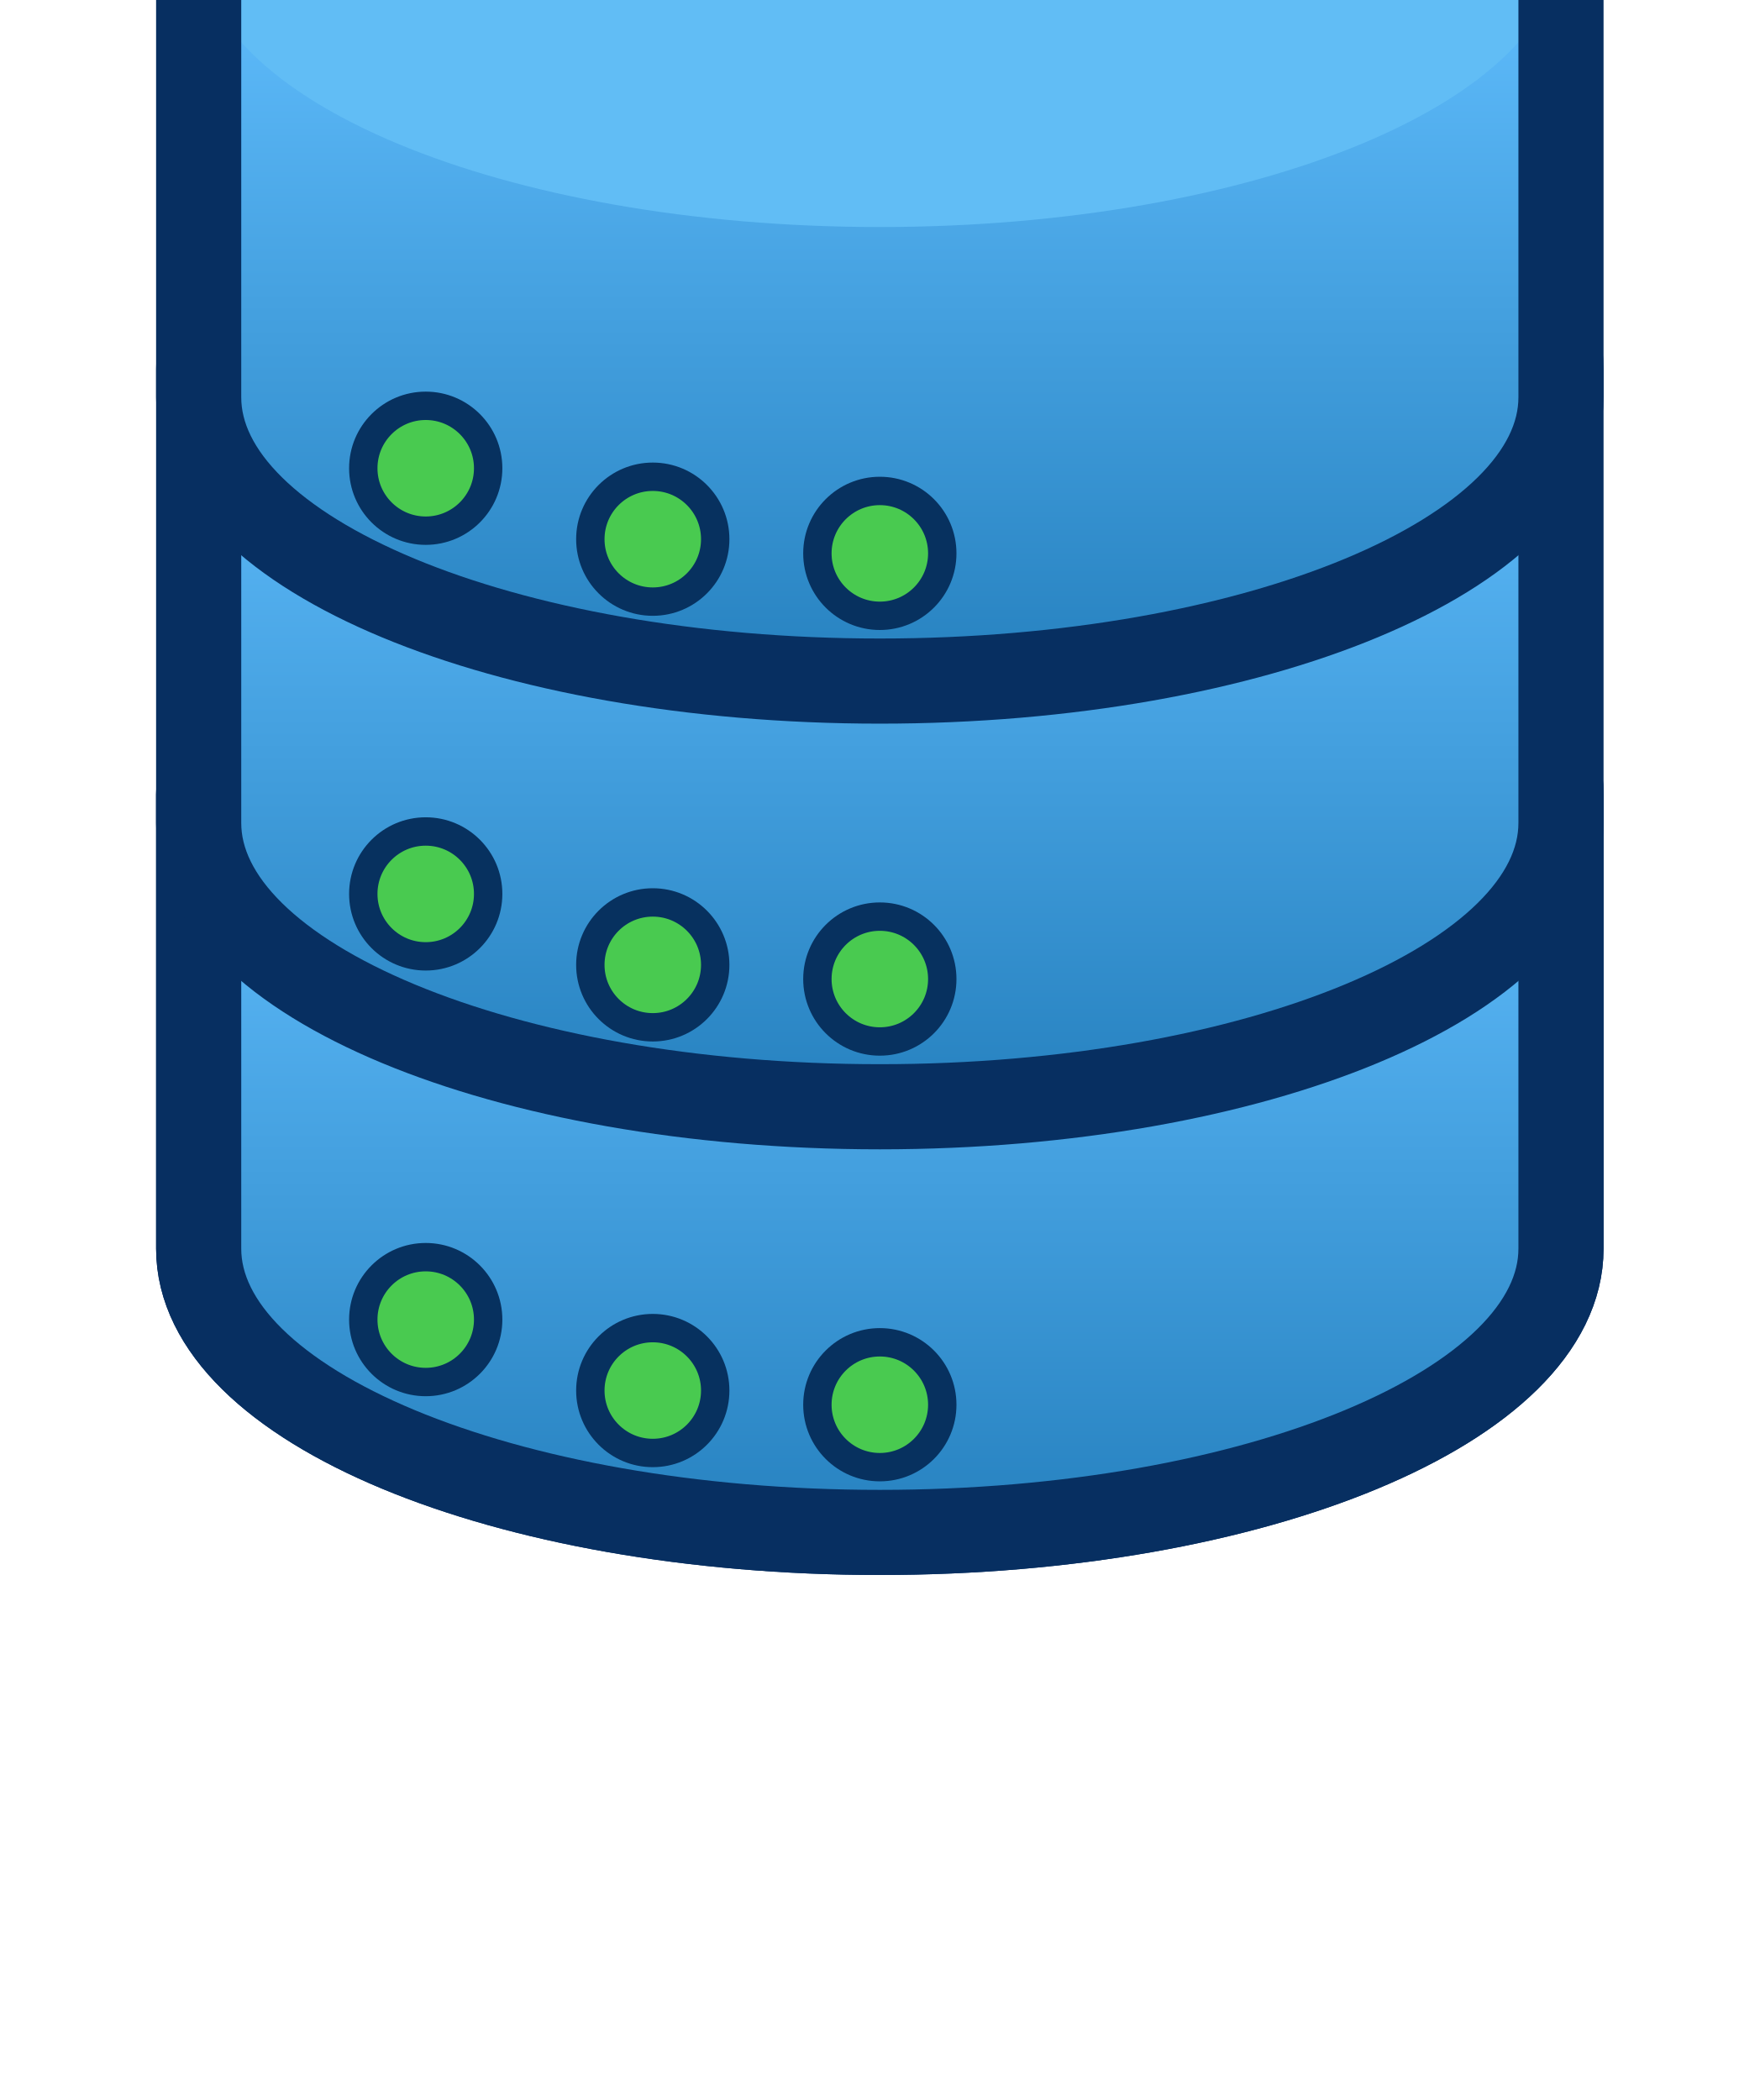
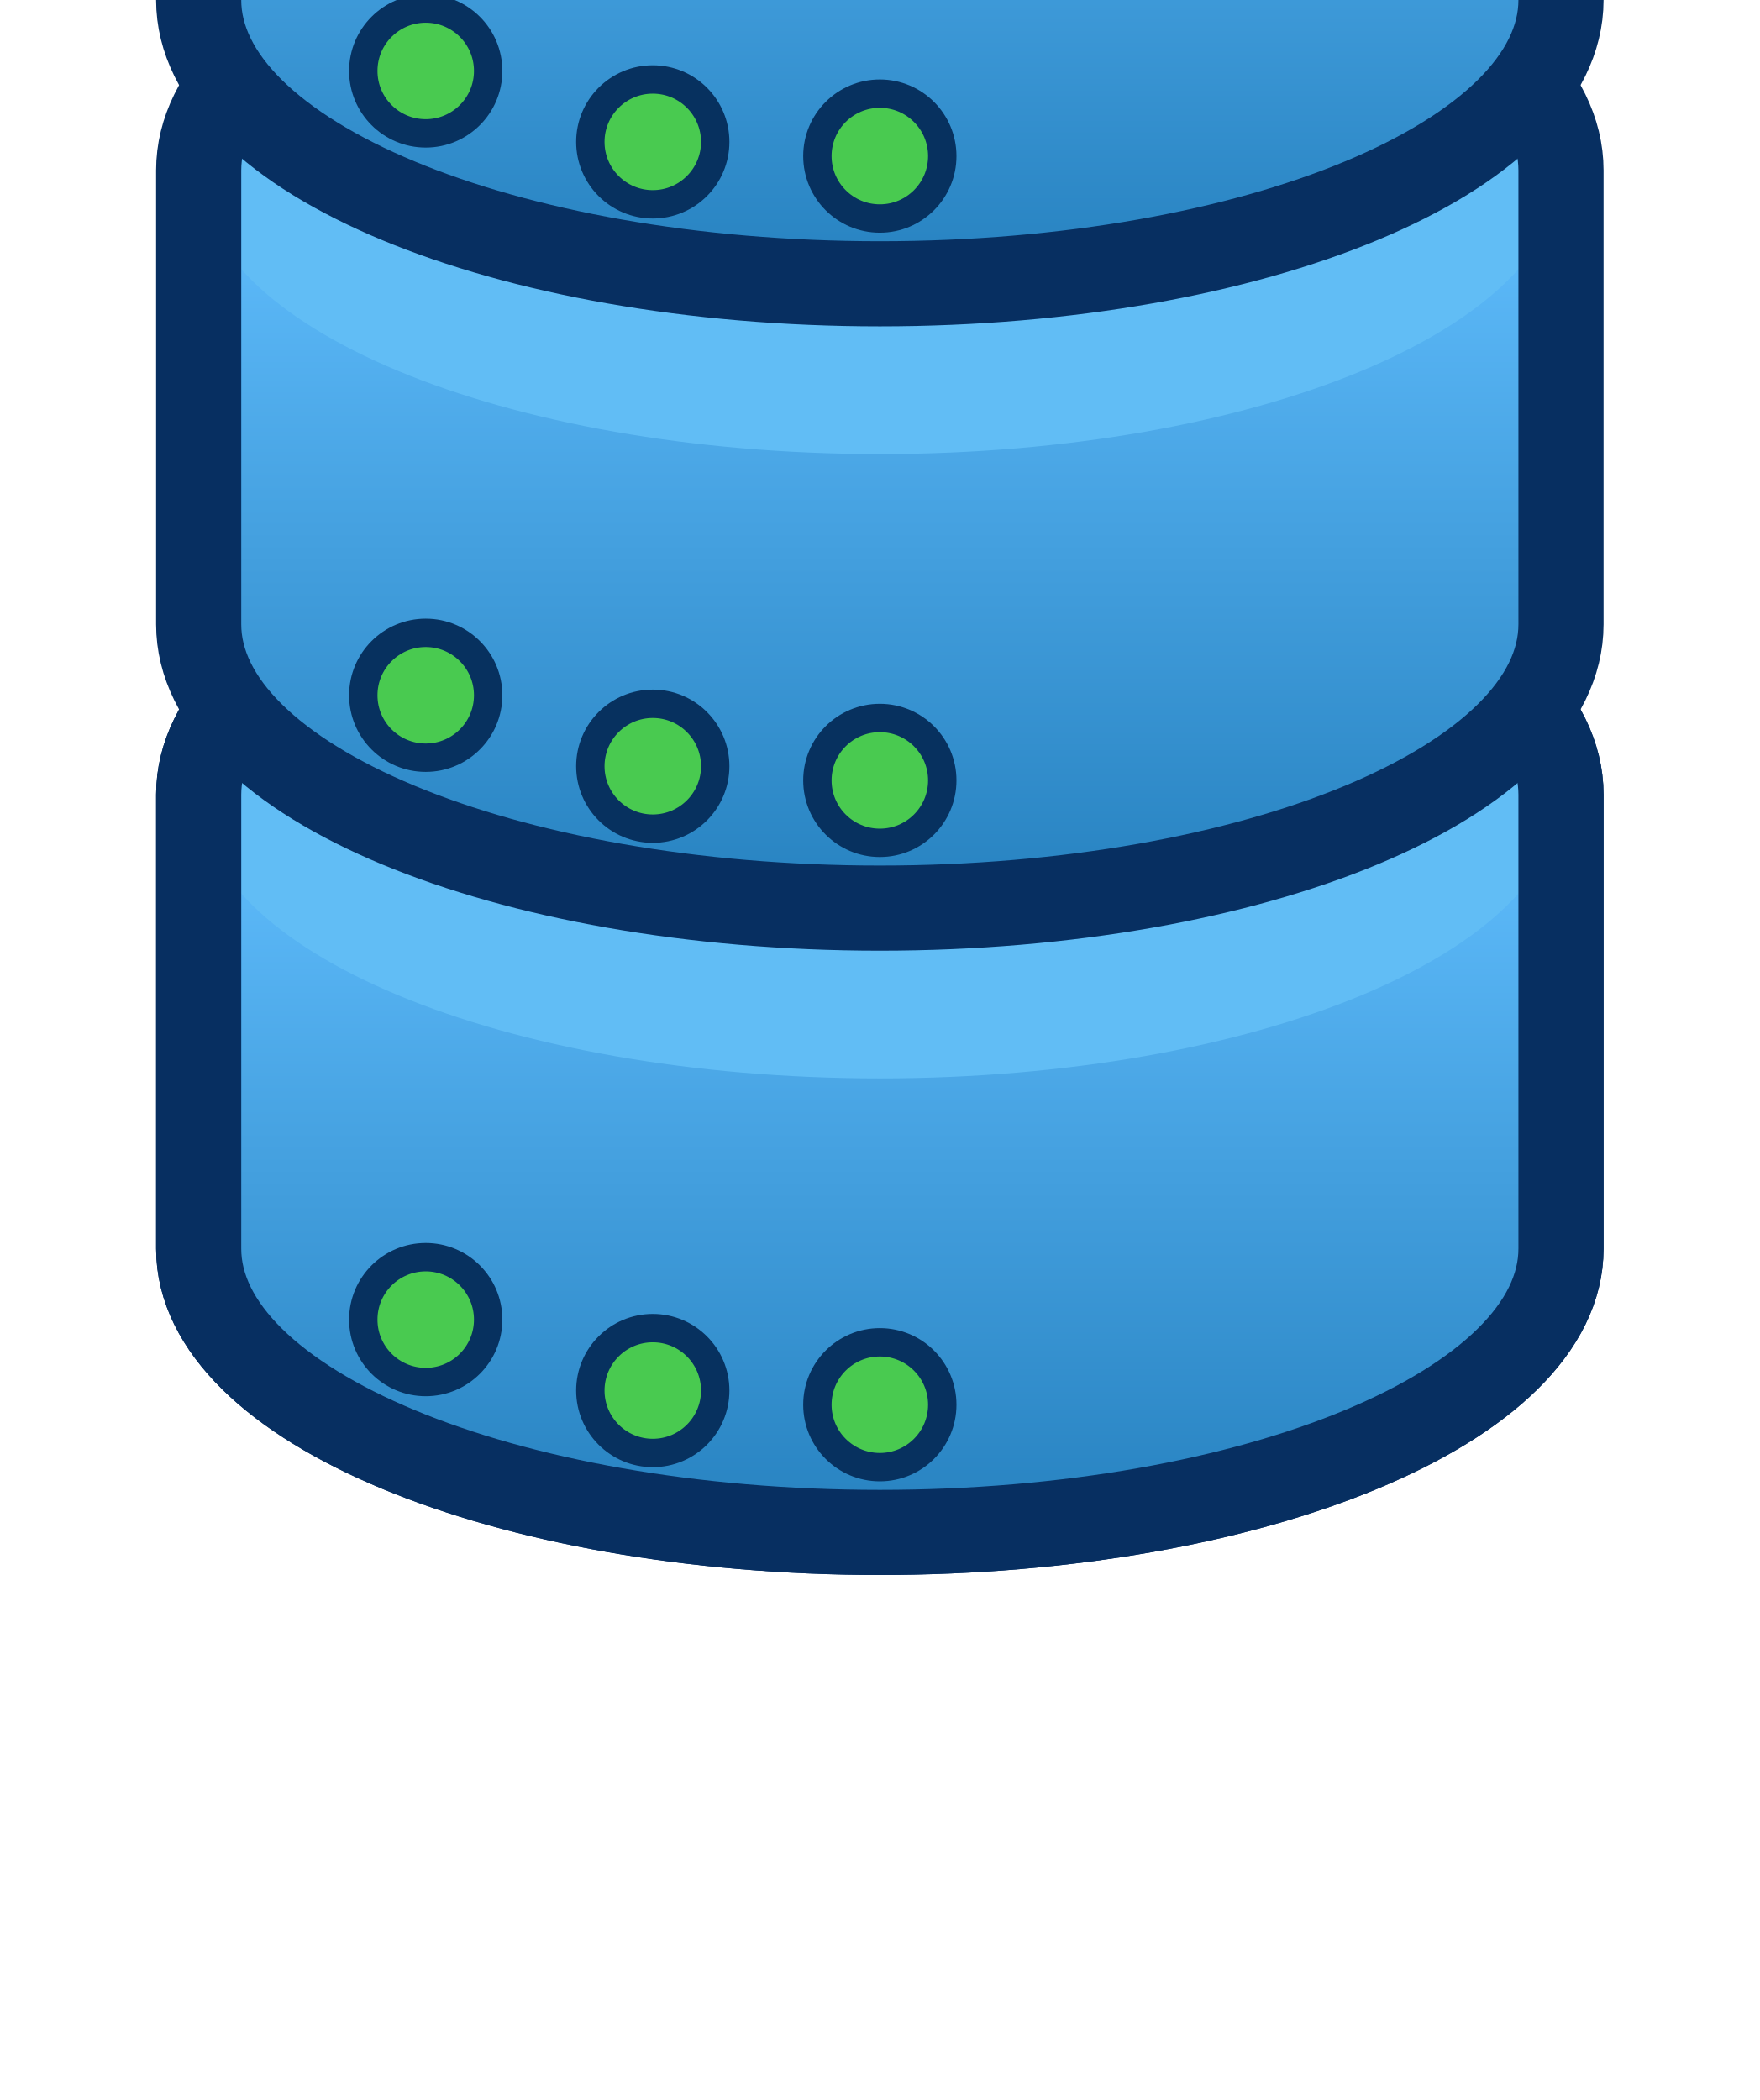
<svg xmlns="http://www.w3.org/2000/svg" viewBox="-31 -36 62 74" role="img" aria-labelledby="storage-title storage-desc">
  <defs>
    <linearGradient id="node-fill" x1="0" x2="0" y1="0" y2="1">
      <stop offset="0" stop-color="#62bfff" />
      <stop offset="1" stop-color="#247fbd" />
    </linearGradient>
  </defs>
  <g id="computer">
    <path d="M-24,-8 v16 c0,6 11,11 24,11s24,-5 24,-11V-8" fill="url(#node-fill)" />
    <ellipse cx="0" cy="-8" rx="24" ry="10" fill="#61bdf5" />
    <path d="M -24,-8 A 24 10 0 0 1 24,-8 V 8 A 24 10 0 0 1 -24,8 Z" fill="none" stroke="#072f61" stroke-width="3" stroke-linejoin="round" />
    <circle cx="-16" cy="10.5" r="2.2" fill="#49ca50" stroke="#07315f" stroke-width="1" />
    <circle cx="-8" cy="13" r="2.2" fill="#49ca50" stroke="#07315f" stroke-width="1" />
    <circle cx="0" cy="13.5" r="2.2" fill="#49ca50" stroke="#07315f" stroke-width="1" />
  </g>
  <g id="storage">
    <use href="#computer" y="0" />
-     <use href="#computer" y="-15" />
-     <use href="#computer" y="-30" />
+     <use href="#computer" y="-22" />
+     <use href="#computer" y="-44" />
  </g>
</svg>
